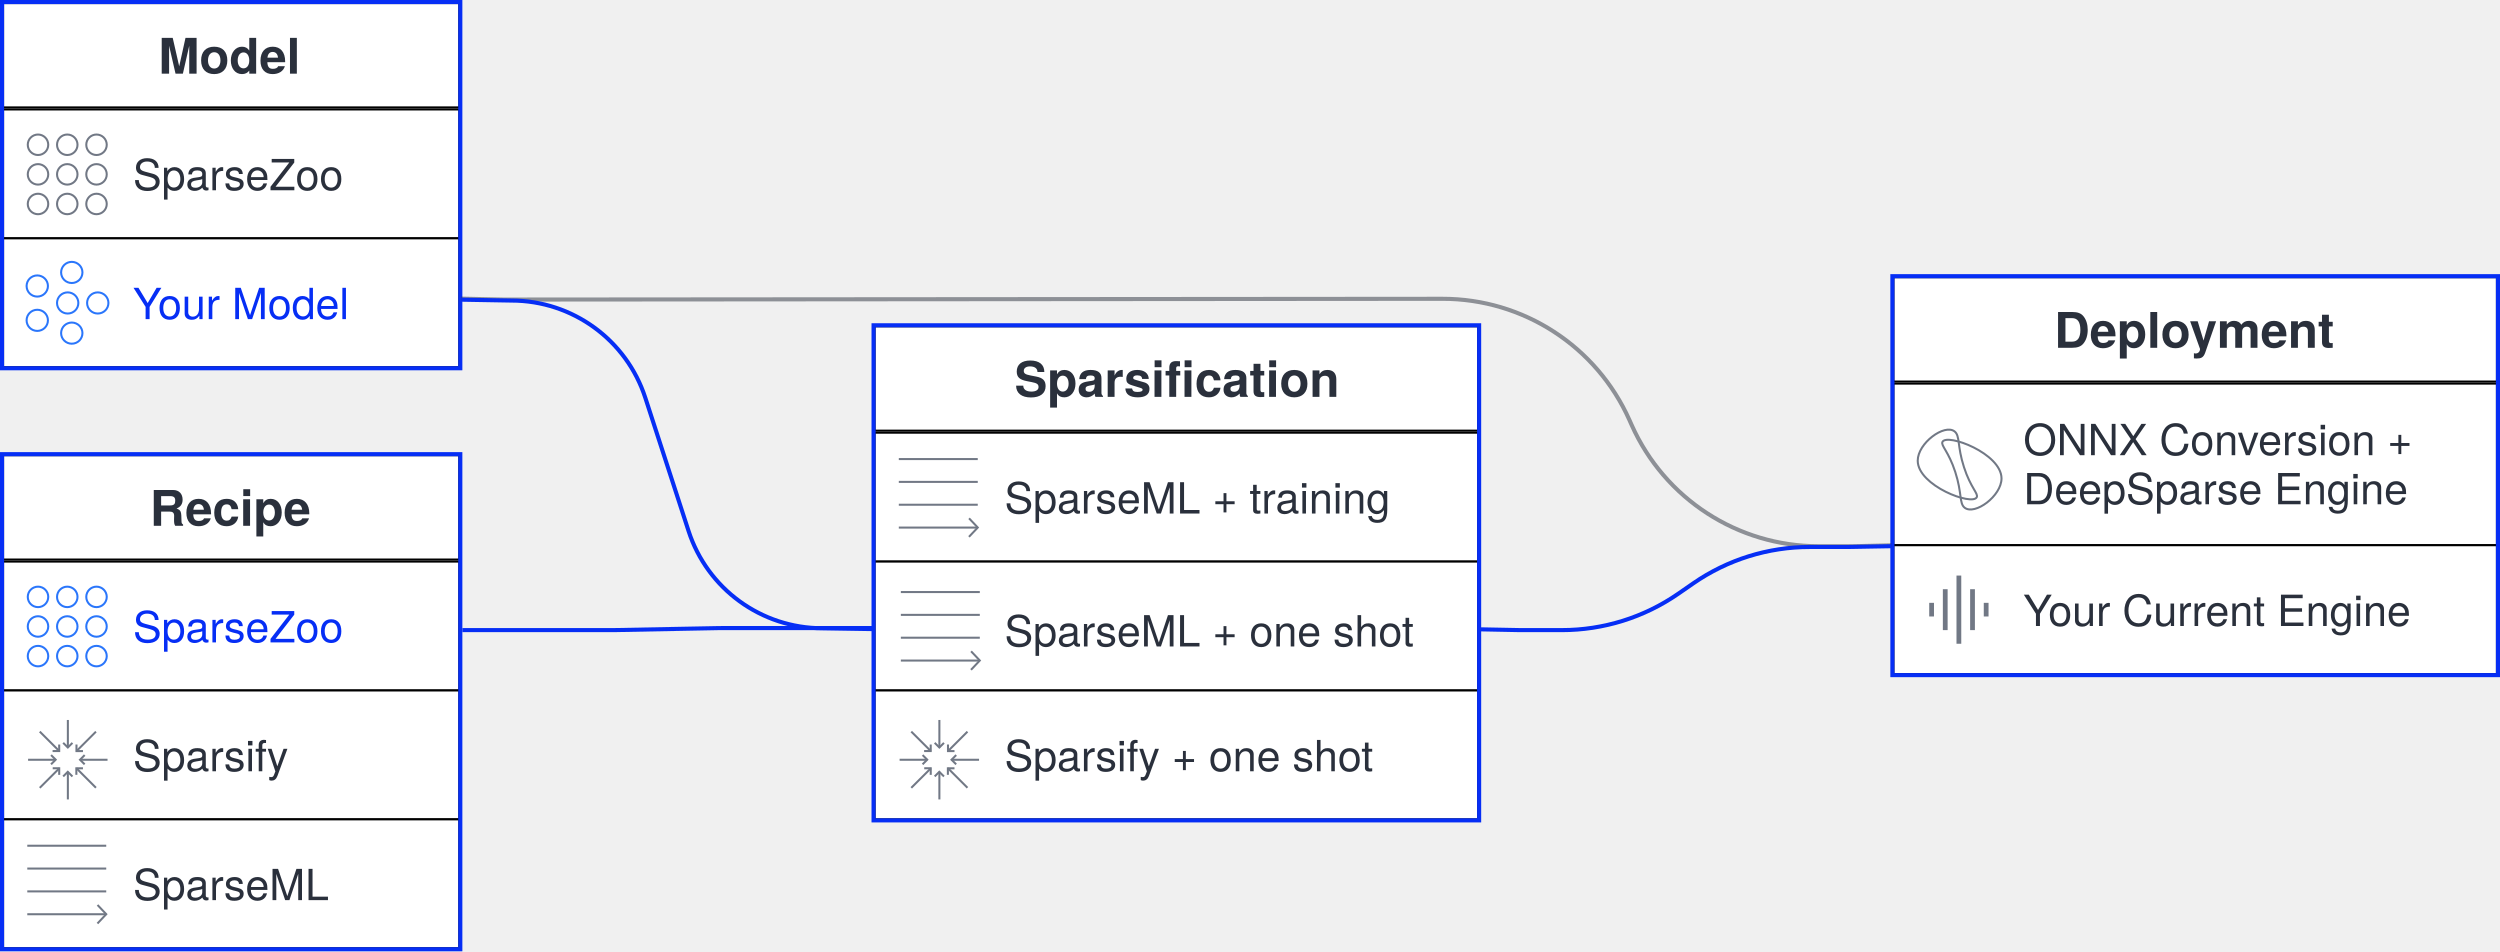
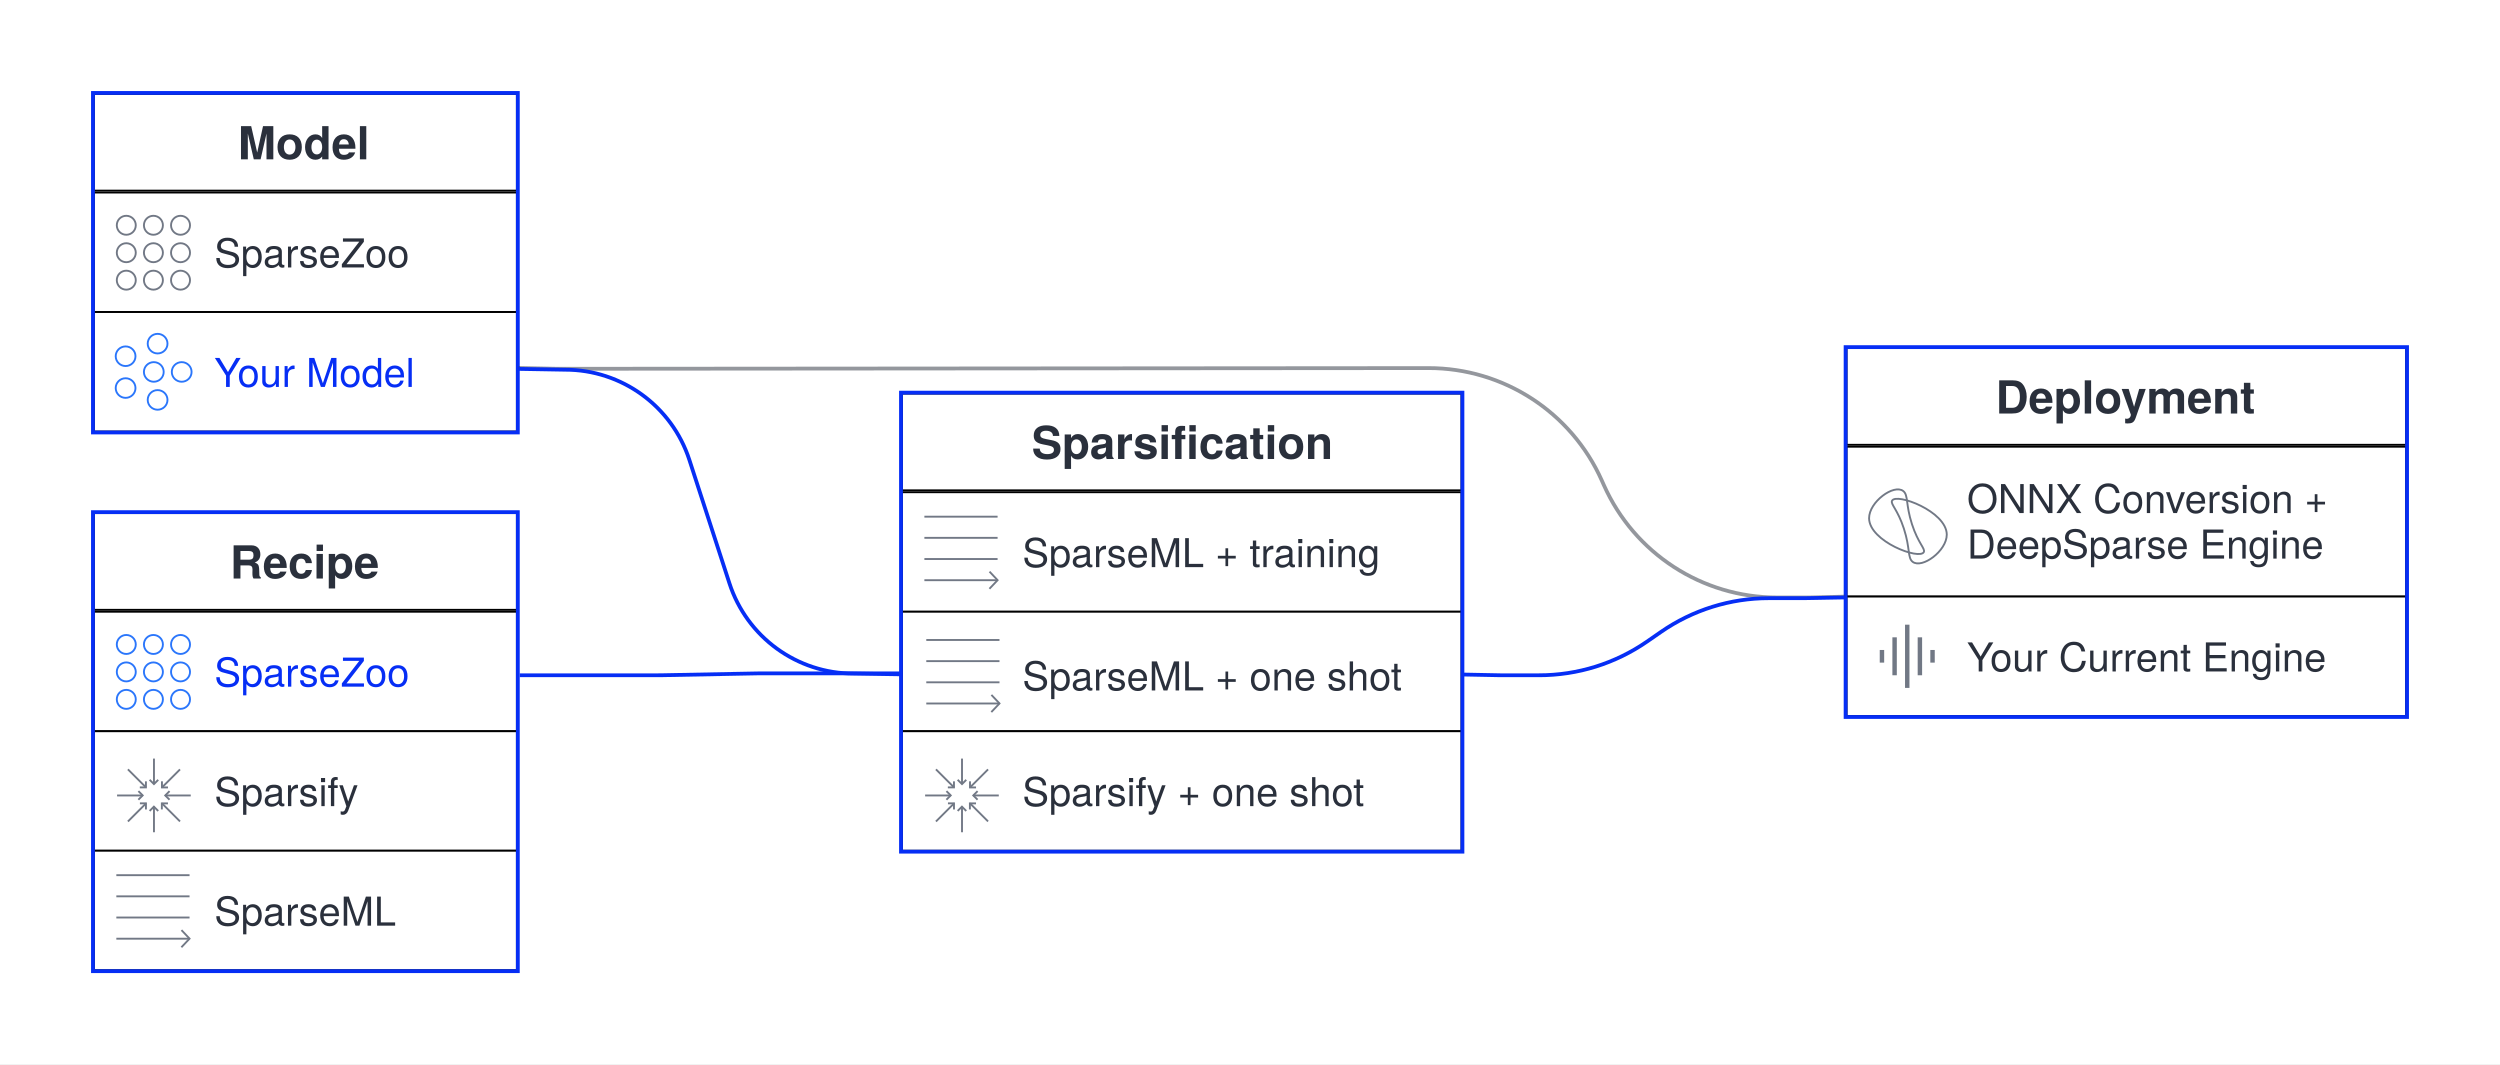
- <svg xmlns="http://www.w3.org/2000/svg" width="1222px" height="465px" viewBox="0 0 1222 465" version="1.1">
+ <svg xmlns="http://www.w3.org/2000/svg" width="1318px" height="561px" viewBox="0 0 1318 561" version="1.1">
  <defs>
    <filter id="filter-1">
      <feColorMatrix in="SourceGraphic" type="matrix" values="0 0 0 0 0.165 0 0 0 0 0.188 0 0 0 0 0.235 0 0 0 1 0" />
    </filter>
    <filter id="filter-2">
      <feColorMatrix in="SourceGraphic" type="matrix" values="0 0 0 0 0.024 0 0 0 0 0.18 0 0 0 0 0.961 0 0 0 1 0" />
    </filter>
    <filter id="filter-3">
      <feColorMatrix in="SourceGraphic" type="matrix" values="0 0 0 0 0.024 0 0 0 0 0.18 0 0 0 0 0.961 0 0 0 1 0" />
    </filter>
    <filter id="filter-4">
      <feColorMatrix in="SourceGraphic" type="matrix" values="0 0 0 0 0.165 0 0 0 0 0.188 0 0 0 0 0.235 0 0 0 1 0" />
    </filter>
    <filter id="filter-5">
      <feColorMatrix in="SourceGraphic" type="matrix" values="0 0 0 0 0.165 0 0 0 0 0.188 0 0 0 0 0.235 0 0 0 1 0" />
    </filter>
    <filter id="filter-6">
      <feColorMatrix in="SourceGraphic" type="matrix" values="0 0 0 0 0.165 0 0 0 0 0.188 0 0 0 0 0.235 0 0 0 1 0" />
    </filter>
    <filter id="filter-7">
      <feColorMatrix in="SourceGraphic" type="matrix" values="0 0 0 0 0.165 0 0 0 0 0.188 0 0 0 0 0.235 0 0 0 1 0" />
    </filter>
    <filter id="filter-8">
      <feColorMatrix in="SourceGraphic" type="matrix" values="0 0 0 0 0.165 0 0 0 0 0.188 0 0 0 0 0.235 0 0 0 1 0" />
    </filter>
    <filter id="filter-9">
      <feColorMatrix in="SourceGraphic" type="matrix" values="0 0 0 0 0.165 0 0 0 0 0.188 0 0 0 0 0.235 0 0 0 1 0" />
    </filter>
    <filter id="filter-10">
      <feColorMatrix in="SourceGraphic" type="matrix" values="0 0 0 0 0.165 0 0 0 0 0.188 0 0 0 0 0.235 0 0 0 1 0" />
    </filter>
  </defs>
  <g id="flow-sparsification-model_baseline-recipe_sparsezoo" stroke="none" stroke-width="1" fill="none" fill-rule="evenodd">
-     <g id="card-model">
+     <rect fill="#FFFFFF" x="0" y="0" width="1318" height="561" />
+     <g id="card-model" transform="translate(48, 48)">
      <g id="title" transform="translate(1, 1)">
        <rect id="container" stroke="#000000" fill="#FFFFFF" x="0.5" y="0.5" width="223" height="51" />
        <text font-family="HelveticaNeue-Bold, Helvetica Neue" font-size="24" font-weight="bold" fill="#2A303C">
          <tspan x="76.468" y="35">Model</tspan>
        </text>
      </g>
      <g id="row-sparsezoo" transform="translate(1, 53)">
        <rect id="container" stroke="#000000" fill="#FFFFFF" x="0.5" y="0.5" width="223" height="63" />
        <text id="title" font-family="HelveticaNeue, Helvetica Neue" font-size="21" font-weight="normal" fill="#2A303C">
          <tspan x="64" y="40">SparseZoo</tspan>
        </text>
        <g filter="url(#filter-1)" id="icon">
          <g transform="translate(12, 12)">
            <circle id="Oval" stroke="#000000" cx="5.578" cy="5.762" r="5.005" />
            <circle id="Oval" stroke="#000000" cx="19.881" cy="5.762" r="5.005" />
            <circle id="Oval" stroke="#000000" cx="34.173" cy="5.762" r="5.005" />
            <circle id="Oval" stroke="#000000" cx="5.578" cy="20.227" r="5.005" />
            <circle id="Oval" stroke="#000000" cx="19.881" cy="20.227" r="5.005" />
            <circle id="Oval" stroke="#000000" cx="34.173" cy="20.227" r="5.005" />
            <circle id="Oval" stroke="#000000" cx="5.578" cy="34.703" r="5.005" />
            <circle id="Oval" stroke="#000000" cx="19.881" cy="34.703" r="5.005" />
            <circle id="Oval" stroke="#000000" cx="34.173" cy="34.703" r="5.005" />
          </g>
        </g>
      </g>
      <g id="row-yours" transform="translate(1, 116)">
        <rect id="container" stroke="#000000" fill="#FFFFFF" x="0.5" y="0.5" width="223" height="63" />
        <text id="title" font-family="HelveticaNeue, Helvetica Neue" font-size="21" font-weight="normal" fill="#062EF5">
          <tspan x="64" y="40">Your Model</tspan>
        </text>
        <g filter="url(#filter-2)" id="icon">
          <g transform="translate(12, 12)">
            <ellipse id="Oval" stroke="#000000" cx="22.085" cy="5.169" rx="5.214" ry="5.169" />
            <ellipse id="Oval" stroke="#000000" cx="5.214" cy="11.803" rx="5.214" ry="5.169" />
            <ellipse id="Oval" stroke="#000000" cx="20.085" cy="20.085" rx="5.214" ry="5.169" />
            <ellipse id="Oval" stroke="#000000" cx="34.786" cy="20.085" rx="5.214" ry="5.169" />
            <ellipse id="Oval" stroke="#000000" cx="5.214" cy="28.581" rx="5.214" ry="5.169" />
            <ellipse id="Oval" stroke="#000000" cx="22.085" cy="34.831" rx="5.214" ry="5.169" />
          </g>
        </g>
      </g>
      <rect id="border" stroke="#062EF5" stroke-width="2" x="1" y="1" width="224" height="179" />
    </g>
-     <g id="card-recipe" transform="translate(0, 221)">
+     <g id="card-recipe" transform="translate(48, 269)">
      <g id="title" transform="translate(1, 1)">
        <rect id="container" stroke="#000000" fill="#FFFFFF" x="0.5" y="0.5" width="223" height="51" />
        <text font-family="HelveticaNeue-Bold, Helvetica Neue" font-size="24" font-weight="bold" fill="#2A303C">
          <tspan x="72.244" y="35">Recipe</tspan>
        </text>
      </g>
      <g id="row-sparsezoo" transform="translate(1, 53)">
        <rect id="container" stroke="#000000" fill="#FFFFFF" x="0.5" y="0.5" width="223" height="63" />
        <text id="title" font-family="HelveticaNeue, Helvetica Neue" font-size="21" font-weight="normal" fill="#062EF5">
          <tspan x="64" y="40">SparseZoo</tspan>
        </text>
        <g filter="url(#filter-3)" id="icon">
          <g transform="translate(12, 12)">
            <circle id="Oval" stroke="#000000" cx="5.578" cy="5.762" r="5.005" />
            <circle id="Oval" stroke="#000000" cx="19.881" cy="5.762" r="5.005" />
            <circle id="Oval" stroke="#000000" cx="34.173" cy="5.762" r="5.005" />
            <circle id="Oval" stroke="#000000" cx="5.578" cy="20.227" r="5.005" />
            <circle id="Oval" stroke="#000000" cx="19.881" cy="20.227" r="5.005" />
            <circle id="Oval" stroke="#000000" cx="34.173" cy="20.227" r="5.005" />
            <circle id="Oval" stroke="#000000" cx="5.578" cy="34.703" r="5.005" />
            <circle id="Oval" stroke="#000000" cx="19.881" cy="34.703" r="5.005" />
            <circle id="Oval" stroke="#000000" cx="34.173" cy="34.703" r="5.005" />
          </g>
        </g>
      </g>
      <g id="row-sparsify" transform="translate(1, 116)">
        <rect id="container" stroke="#000000" fill="#FFFFFF" x="0.5" y="0.5" width="223" height="63" />
        <text id="title" font-family="HelveticaNeue, Helvetica Neue" font-size="21" font-weight="normal" fill="#2A303C">
          <tspan x="64" y="40">Sparsify</tspan>
        </text>
        <g filter="url(#filter-4)" id="icon">
          <g transform="translate(12, 14)">
            <line x1="20.171" y1="0.924" x2="20.171" y2="14.371" id="Path" stroke="#000000" />
            <polyline id="Path" stroke="#000000" points="22.41 12.124 20.162 14.371 17.876 12.095" />
            <polyline id="Path" stroke="#000000" points="17.876 28.524 20.133 26.267 22.41 28.552" />
            <line x1="20.171" y1="26.238" x2="20.171" y2="39.762" id="Path" stroke="#000000" />
            <line x1="39.562" y1="20.371" x2="26.114" y2="20.371" id="Path" stroke="#000000" />
            <polyline id="Path" stroke="#000000" points="28.371 22.61 26.114 20.362 28.39 18.076" />
            <polyline id="Path" stroke="#000000" points="11.962 18.076 14.219 20.333 11.943 22.61" />
            <line x1="14.248" y1="20.371" x2="0.724" y2="20.371" id="Path" stroke="#000000" />
            <line x1="6.429" y1="6.6" x2="15.943" y2="16.105" id="Path" stroke="#000000" />
            <polyline id="Path" stroke="#000000" points="15.933 12.924 15.933 16.114 12.705 16.114" />
            <polyline id="Path" stroke="#000000" points="24.324 27.733 24.324 24.543 27.552 24.543" />
            <line x1="24.333" y1="24.495" x2="33.895" y2="34.057" id="Path" stroke="#000000" />
            <line x1="33.895" y1="6.629" x2="24.381" y2="16.143" id="Path" stroke="#000000" />
            <polyline id="Path" stroke="#000000" points="27.562 16.133 24.381 16.133 24.381 12.914" />
            <polyline id="Path" stroke="#000000" points="12.762 24.524 15.943 24.524 15.943 27.752" />
            <line x1="16" y1="24.533" x2="6.429" y2="34.095" id="Path" stroke="#000000" />
          </g>
        </g>
      </g>
      <g id="row-sparseml" transform="translate(1, 179)">
        <rect id="container" stroke="#000000" fill="#FFFFFF" x="0.5" y="0.5" width="223" height="63" />
        <text id="title" font-family="HelveticaNeue, Helvetica Neue" font-size="21" font-weight="normal" fill="#2A303C">
          <tspan x="64" y="40">SparseML</tspan>
        </text>
        <g filter="url(#filter-5)" id="icon">
          <g transform="translate(12, 12)">
            <line x1="0.335" y1="1.394" x2="38.93" y2="1.394" id="Path" stroke="#000000" />
            <line x1="0.335" y1="12.549" x2="38.93" y2="12.549" id="Path" stroke="#000000" />
            <line x1="0.335" y1="23.714" x2="38.93" y2="23.714" id="Path" stroke="#000000" />
            <line x1="38.93" y1="34.88" x2="0.335" y2="34.88" id="Path" stroke="#000000" />
            <polyline id="Path" stroke="#000000" points="34.67 30.354 38.93 34.857 34.627 39.406" />
          </g>
        </g>
      </g>
      <rect id="border" stroke="#062EF5" stroke-width="2" x="1" y="1" width="224" height="242" />
    </g>
-     <g id="card-sparsification" transform="translate(426, 158)">
+     <g id="card-sparsification" transform="translate(474, 206)">
      <g id="title" transform="translate(1, 1)">
        <rect id="container" stroke="#000000" fill="#FFFFFF" x="0.5" y="0.5" width="295" height="51" />
        <text font-family="HelveticaNeue-Bold, Helvetica Neue" font-size="24" font-weight="bold" fill="#2A303C">
          <tspan x="68.908" y="35">Sparsification</tspan>
        </text>
      </g>
      <g id="row-sparseml-training" transform="translate(1, 53)">
        <rect id="container" stroke="#000000" fill="#FFFFFF" x="0.5" y="0.5" width="295" height="63" />
        <text id="title" font-family="HelveticaNeue, Helvetica Neue" font-size="21" font-weight="normal" fill="#2A303C">
          <tspan x="64" y="40">SparseML + training</tspan>
        </text>
        <g filter="url(#filter-6)" id="icon">
          <g transform="translate(12, 12)">
            <line x1="0.335" y1="1.394" x2="38.93" y2="1.394" id="Path" stroke="#000000" />
            <line x1="0.335" y1="12.549" x2="38.93" y2="12.549" id="Path" stroke="#000000" />
            <line x1="0.335" y1="23.714" x2="38.93" y2="23.714" id="Path" stroke="#000000" />
            <line x1="38.93" y1="34.88" x2="0.335" y2="34.88" id="Path" stroke="#000000" />
            <polyline id="Path" stroke="#000000" points="34.67 30.354 38.93 34.857 34.627 39.406" />
          </g>
        </g>
      </g>
      <g id="row-sparsify" transform="translate(1, 116)">
        <rect id="container" stroke="#000000" fill="#FFFFFF" x="0.5" y="0.5" width="295" height="63" />
        <text id="title" font-family="HelveticaNeue, Helvetica Neue" font-size="21" font-weight="normal" fill="#2A303C">
          <tspan x="64" y="42">SparseML + one shot</tspan>
        </text>
        <g filter="url(#filter-7)" id="icon">
          <g transform="translate(13, 14)">
            <line x1="0.335" y1="1.394" x2="38.93" y2="1.394" id="Path" stroke="#000000" />
            <line x1="0.335" y1="12.549" x2="38.93" y2="12.549" id="Path" stroke="#000000" />
            <line x1="0.335" y1="23.714" x2="38.93" y2="23.714" id="Path" stroke="#000000" />
            <line x1="38.93" y1="34.88" x2="0.335" y2="34.88" id="Path" stroke="#000000" />
            <polyline id="Path" stroke="#000000" points="34.67 30.354 38.93 34.857 34.627 39.406" />
          </g>
        </g>
      </g>
      <g id="row-custom" transform="translate(1, 179)">
        <rect id="container" stroke="#000000" fill="#FFFFFF" x="0.5" y="0.5" width="295" height="63" />
        <text id="title" font-family="HelveticaNeue, Helvetica Neue" font-size="21" font-weight="normal" fill="#2A303C">
          <tspan x="64" y="40">Sparsify + one shot</tspan>
        </text>
        <g filter="url(#filter-8)" id="icon">
          <g transform="translate(12, 14)">
            <line x1="20.171" y1="0.924" x2="20.171" y2="14.371" id="Path" stroke="#000000" />
            <polyline id="Path" stroke="#000000" points="22.41 12.124 20.162 14.371 17.876 12.095" />
            <polyline id="Path" stroke="#000000" points="17.876 28.524 20.133 26.267 22.41 28.552" />
            <line x1="20.171" y1="26.238" x2="20.171" y2="39.762" id="Path" stroke="#000000" />
            <line x1="39.562" y1="20.371" x2="26.114" y2="20.371" id="Path" stroke="#000000" />
            <polyline id="Path" stroke="#000000" points="28.371 22.61 26.114 20.362 28.39 18.076" />
            <polyline id="Path" stroke="#000000" points="11.962 18.076 14.219 20.333 11.943 22.61" />
            <line x1="14.248" y1="20.371" x2="0.724" y2="20.371" id="Path" stroke="#000000" />
            <line x1="6.429" y1="6.6" x2="15.943" y2="16.105" id="Path" stroke="#000000" />
            <polyline id="Path" stroke="#000000" points="15.933 12.924 15.933 16.114 12.705 16.114" />
            <polyline id="Path" stroke="#000000" points="24.324 27.733 24.324 24.543 27.552 24.543" />
            <line x1="24.333" y1="24.495" x2="33.895" y2="34.057" id="Path" stroke="#000000" />
            <line x1="33.895" y1="6.629" x2="24.381" y2="16.143" id="Path" stroke="#000000" />
            <polyline id="Path" stroke="#000000" points="27.562 16.133 24.381 16.133 24.381 12.914" />
            <polyline id="Path" stroke="#000000" points="12.762 24.524 15.943 24.524 15.943 27.752" />
            <line x1="16" y1="24.533" x2="6.429" y2="34.095" id="Path" stroke="#000000" />
          </g>
        </g>
      </g>
      <rect id="border" stroke="#062EF5" stroke-width="2" x="1" y="1" width="296" height="242" />
    </g>
-     <g id="card-deployment" transform="translate(924, 134)">
+     <g id="card-deployment" transform="translate(972, 182)">
      <g id="title" transform="translate(1, 1)">
        <rect id="container" stroke="#000000" fill="#FFFFFF" x="0.5" y="0.5" width="295" height="51" />
        <text font-family="HelveticaNeue-Bold, Helvetica Neue" font-size="24" font-weight="bold" fill="#2A303C">
          <tspan x="79.132" y="35">Deployment</tspan>
        </text>
      </g>
      <g id="row-deepsparse" transform="translate(1, 53)">
        <rect id="container" stroke="#000000" fill="#FFFFFF" x="0.5" y="0.5" width="295" height="79" />
        <text id="title" font-family="HelveticaNeue, Helvetica Neue" font-size="21" font-weight="normal" fill="#2A303C">
          <tspan x="64" y="35.5">ONNX Conversion + </tspan>
          <tspan x="64" y="59.5">DeepSparse Engine</tspan>
        </text>
        <g filter="url(#filter-9)" id="icon">
          <g transform="translate(12, 22.5)">
            <path d="M18.38,1.37 C13.46,-2.44 0.38,7.06 0.38,15.72 C0.49,27.98 27.1,37.9 29.24,33.54 C30.12,31.76 26.24,28.92 22.99,18.85 C19.61,8.4 21.13,3.49 18.38,1.37 Z" id="Path" stroke="#000000" />
            <path d="M23.34,38.68 C28.27,42.49 41.34,32.99 41.34,24.33 C41.23,12.07 14.62,2.15 12.47,6.51 C11.6,8.29 15.47,11.13 18.73,21.2 C22.12,31.65 20.6,36.56 23.34,38.68 Z" id="Path" stroke="#000000" />
          </g>
        </g>
      </g>
      <g id="row-yours" transform="translate(1, 132)">
        <rect id="container" stroke="#000000" fill="#FFFFFF" x="0.5" y="0.5" width="295" height="63" />
        <text id="title" font-family="HelveticaNeue, Helvetica Neue" font-size="21" font-weight="normal" fill="#2A303C">
          <tspan x="64" y="40">Your Current Engine</tspan>
        </text>
        <g filter="url(#filter-10)" id="icon">
          <g transform="translate(13, 12)">
            <polygon id="Path" points="0 0 40 0 40 40 0 40" />
            <path d="M11.667,30 L14,30 L14,10 L11.667,10 L11.667,30 Z M18.333,36.667 L20.667,36.667 L20.667,3.333 L18.333,3.333 L18.333,36.667 Z M5,23.333 L7.333,23.333 L7.333,16.667 L5,16.667 L5,23.333 Z M25,30 L27.333,30 L27.333,10 L25,10 L25,30 Z M31.667,16.667 L31.667,23.333 L34,23.333 L34,16.667 L31.667,16.667 Z" id="Shape" fill="#000000" fill-rule="nonzero" />
          </g>
        </g>
      </g>
      <rect id="border" stroke="#062EF5" stroke-width="2" x="1" y="1" width="296" height="195" />
    </g>
-     <path d="M226.5,146 L246,146.428 L705.064,146.053 C744.557,146.021 780.369,169.235 796.464,205.299 L797.56,207.754 C813.642,243.791 849.415,267 888.878,267 L906,267 L906,267 L923.5,266.572" id="line-model-deployment" stroke-opacity="0.5" stroke="#2A303C" stroke-width="2" stroke-linecap="square" />
-     <path d="M226.5,146.5 L250,146.913 C279.813,146.913 306.233,166.114 315.439,194.469 L336.561,259.531 C345.767,287.886 372.187,307.087 402,307.087 L402,307.087 L402,307.087 L426.5,307.5" id="line-model-sparsification" stroke="#062EF5" stroke-width="2" stroke-linecap="square" />
-     <path d="M227,308 L250,308 L299.039,308 C299.68,308 300.32,307.994 300.961,307.982 L351.039,307.018 C351.68,307.006 352.32,307 352.961,307 L402,307 L402,307 L426,307" id="line-recipe-sparsification" stroke="#062EF5" stroke-width="2" stroke-linecap="square" />
-     <path d="M724.5,307.637 L743,308 L763.413,308 C783.751,308 803.606,301.798 820.329,290.222 L827.671,285.14 C844.394,273.564 864.249,267.363 884.587,267.363 L903.102,267.363 L903.102,267.363 L923.5,267" id="line-sparsification-deployment" stroke="#062EF5" stroke-width="2" stroke-linecap="square" />
+     <path d="M274.5,194 L294,194.428 L753.064,194.053 C792.557,194.021 828.369,217.235 844.464,253.299 L845.56,255.754 C861.642,291.791 897.415,315 936.878,315 L954,315 L954,315 L971.5,314.572" id="line-model-deployment" stroke-opacity="0.5" stroke="#2A303C" stroke-width="2" stroke-linecap="square" />
+     <path d="M274.5,194.5 L298,194.913 C327.813,194.913 354.233,214.114 363.439,242.469 L384.561,307.531 C393.767,335.886 420.187,355.087 450,355.087 L450,355.087 L450,355.087 L474.5,355.5" id="line-model-sparsification" stroke="#062EF5" stroke-width="2" stroke-linecap="square" />
+     <path d="M275,356 L298,356 L347.039,356 C347.68,356 348.32,355.994 348.961,355.982 L399.039,355.018 C399.68,355.006 400.32,355 400.961,355 L450,355 L450,355 L474,355" id="line-recipe-sparsification" stroke="#062EF5" stroke-width="2" stroke-linecap="square" />
+     <path d="M772.5,355.637 L791,356 L811.413,356 C831.751,356 851.606,349.798 868.329,338.222 L875.671,333.14 C892.394,321.564 912.249,315.363 932.587,315.363 L951.102,315.363 L951.102,315.363 L971.5,315" id="line-sparsification-deployment" stroke="#062EF5" stroke-width="2" stroke-linecap="square" />
  </g>
</svg>
